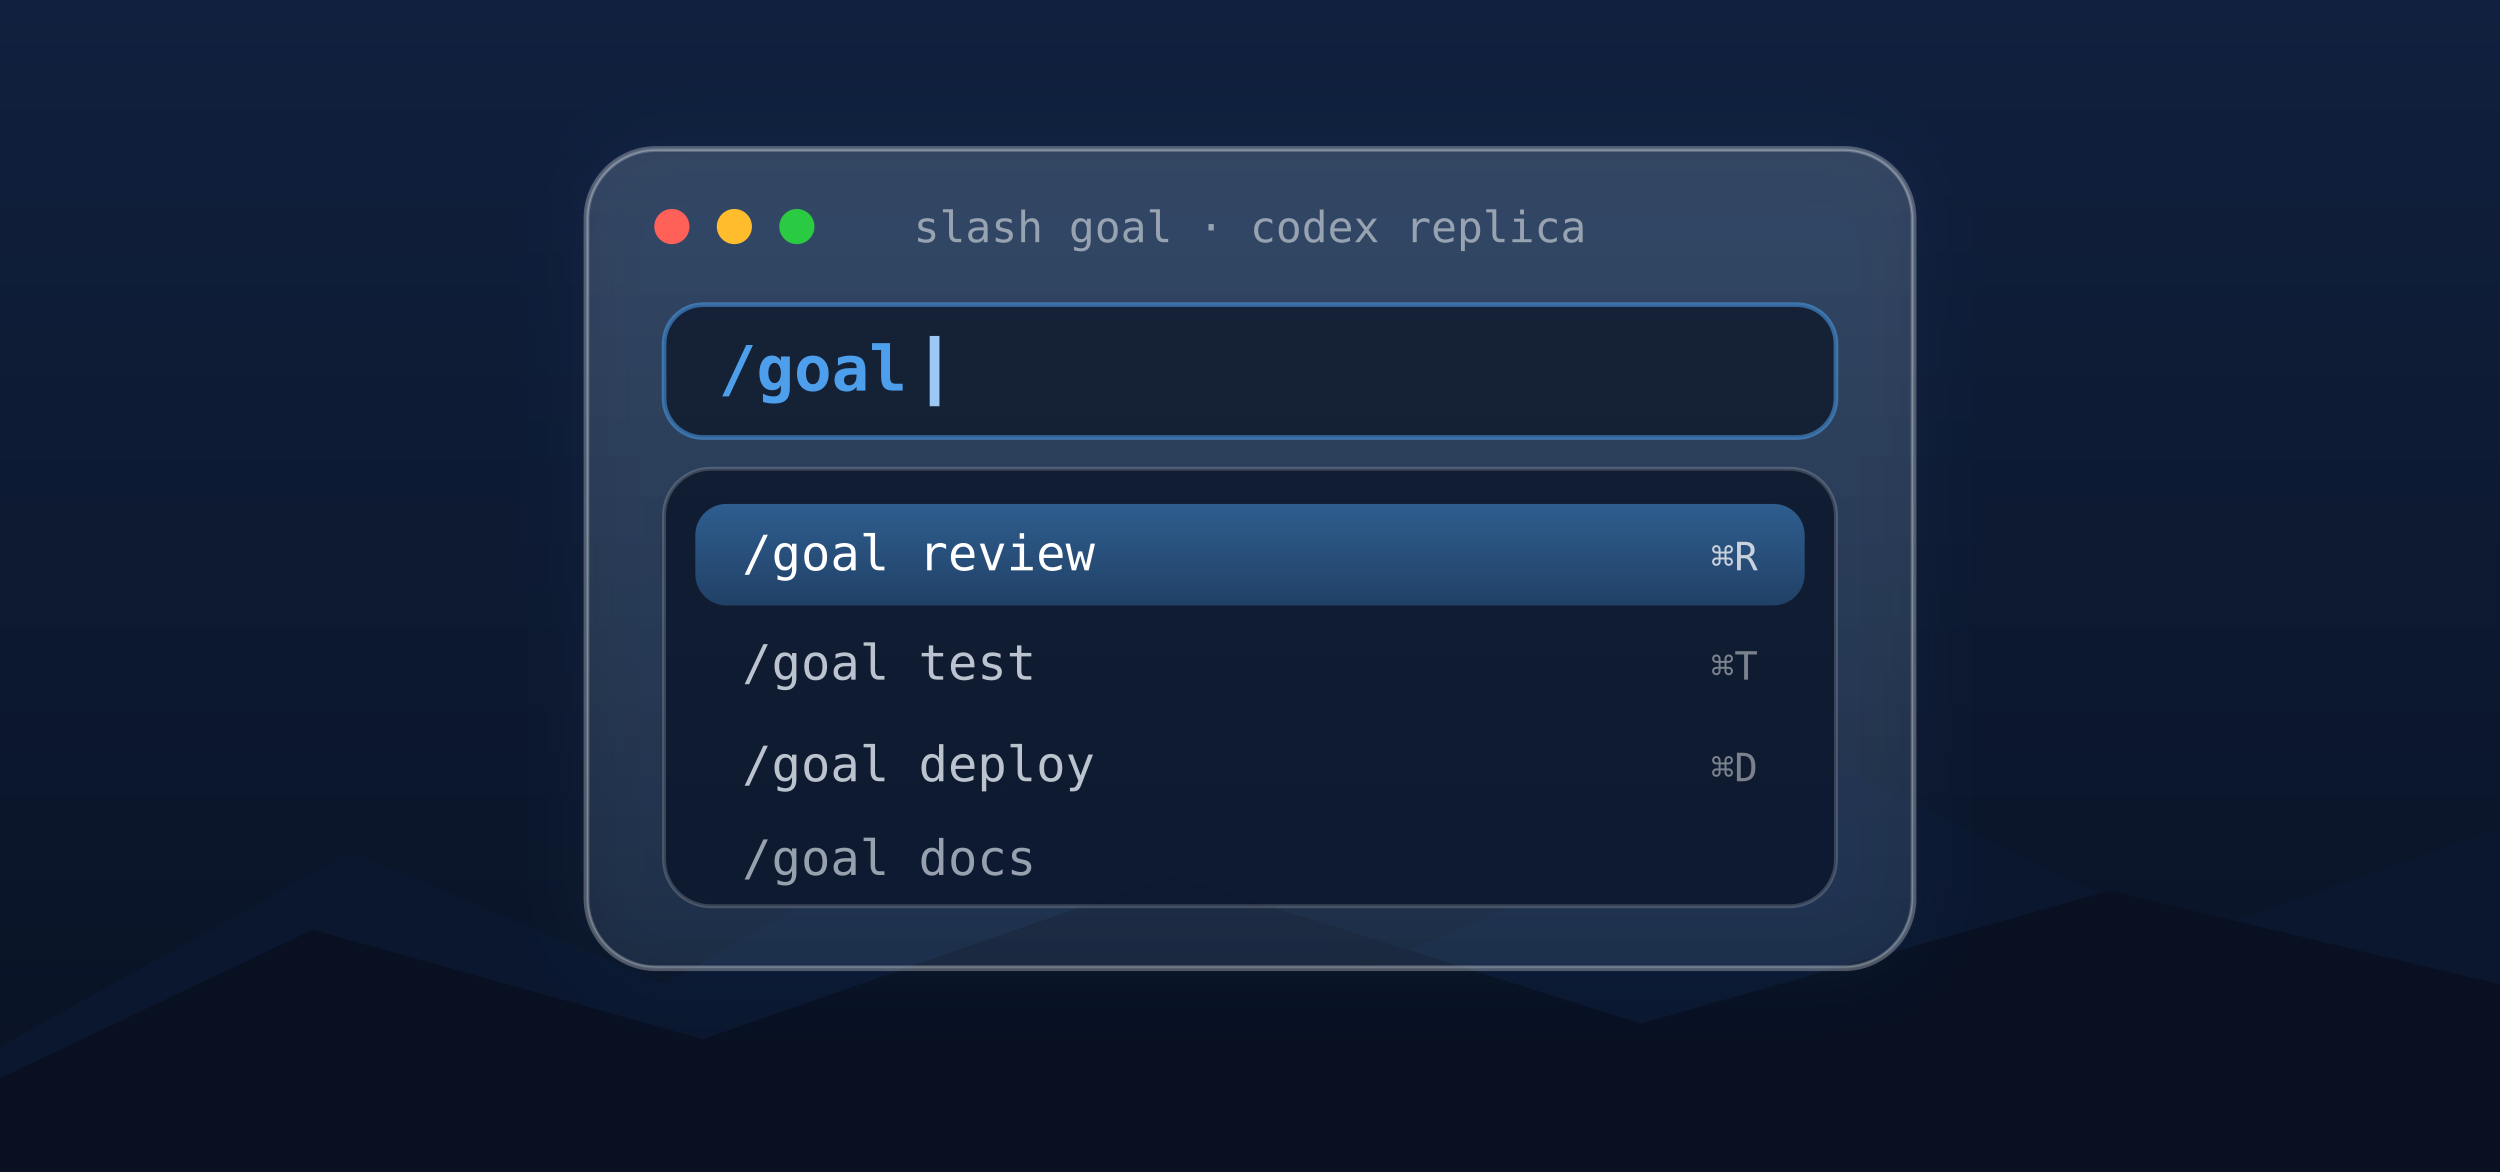
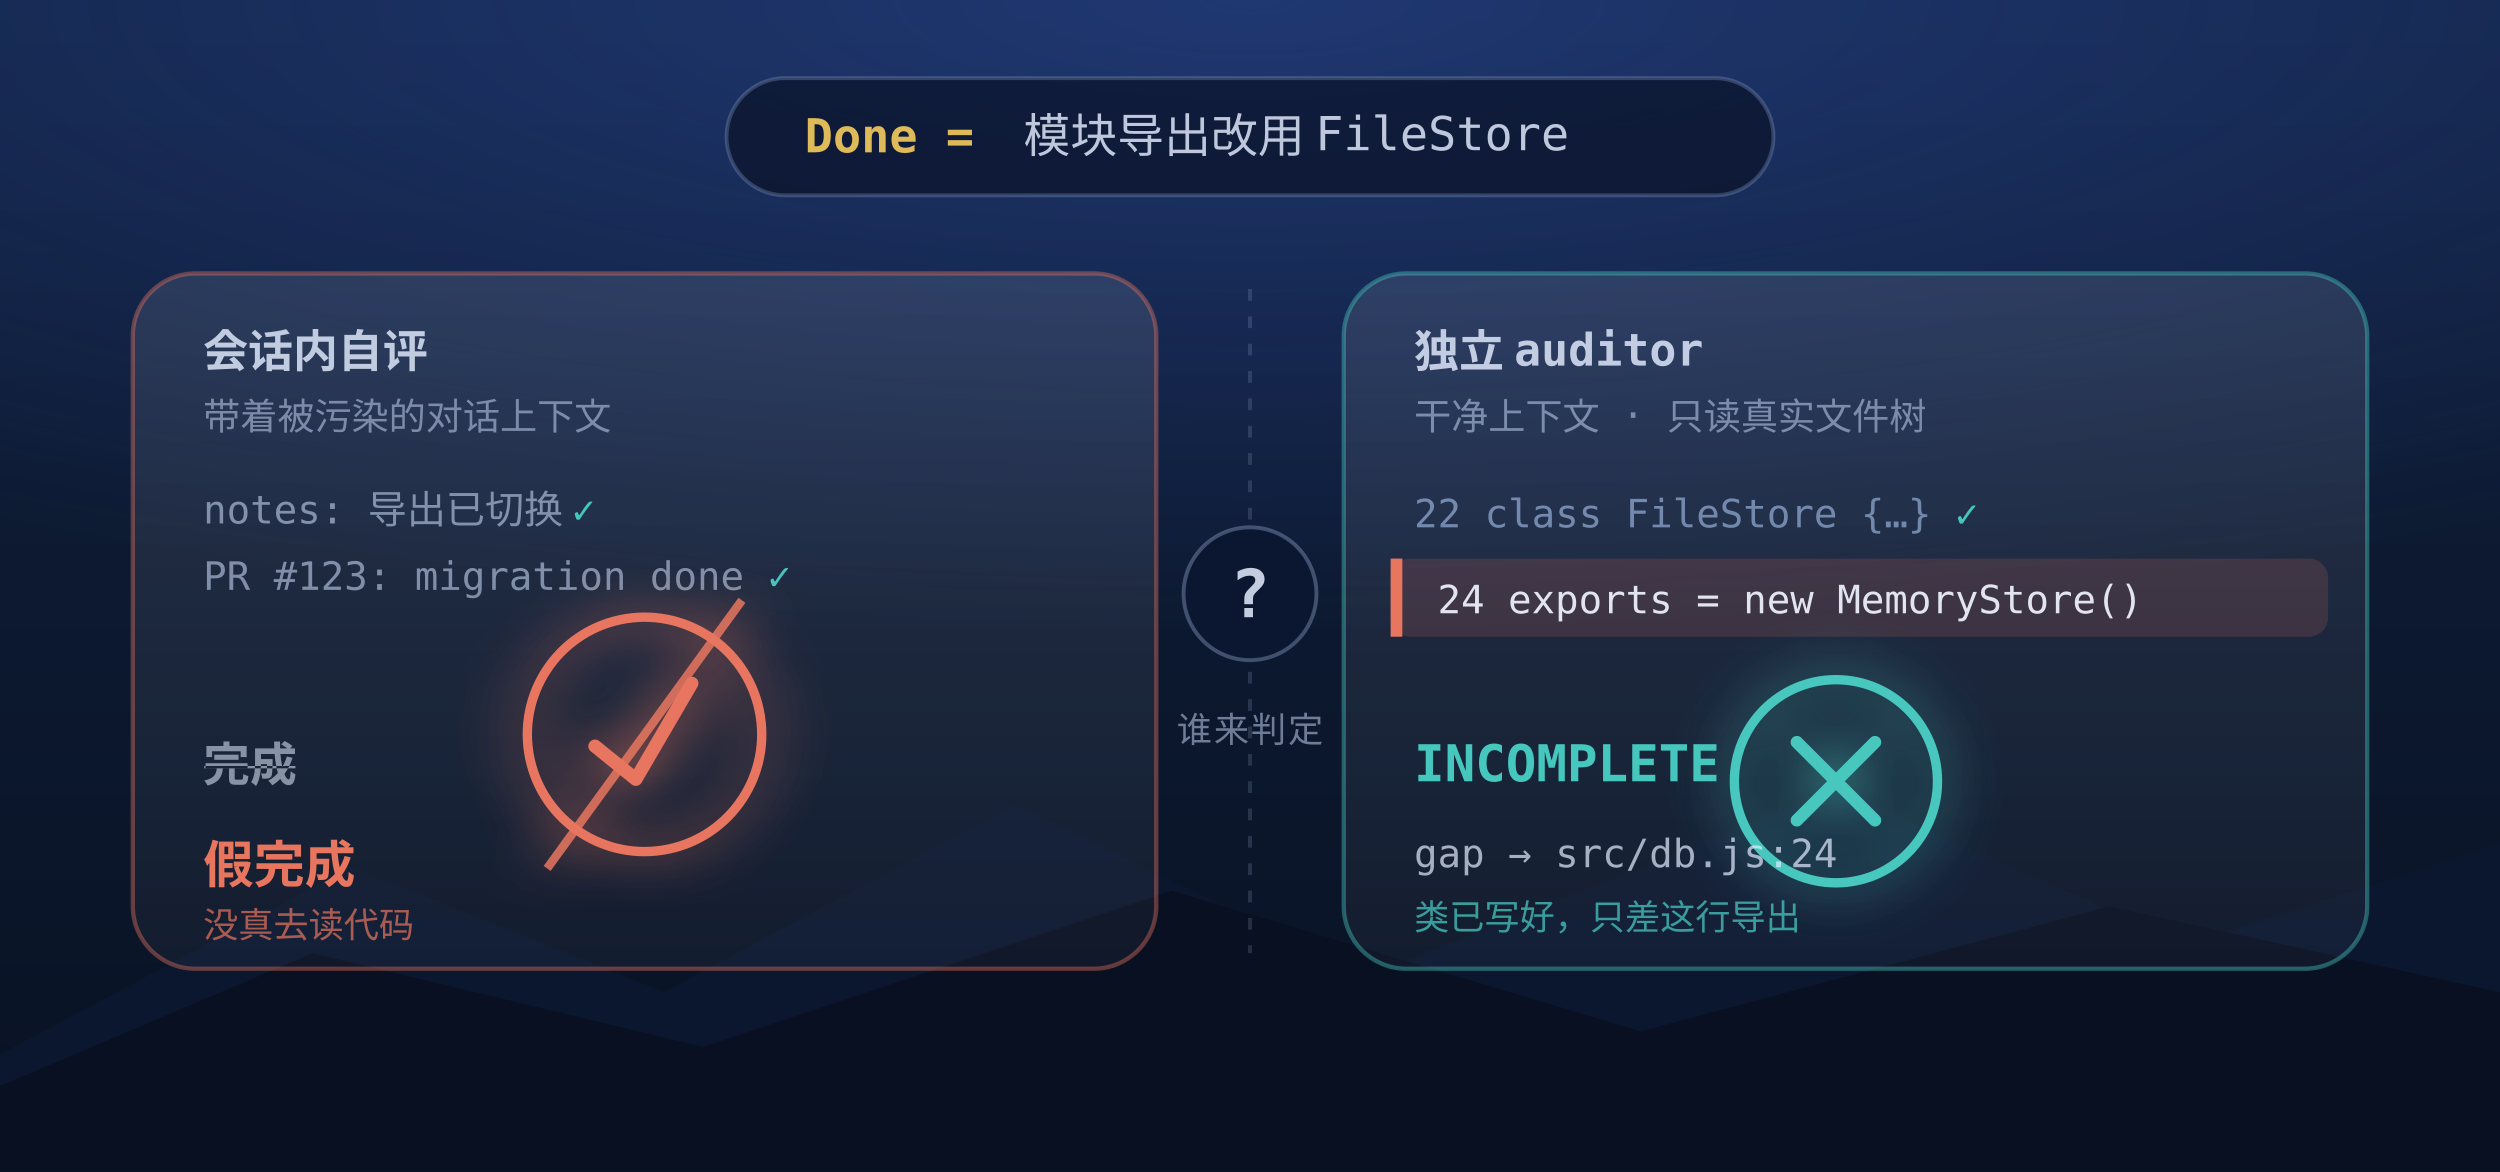
<svg xmlns="http://www.w3.org/2000/svg" width="640" height="300" viewBox="0 0 640 300" font-family="ui-monospace,SF Mono,Menlo,monospace">
  <defs>
    <linearGradient id="bg" x1="0" y1="0" x2="0" y2="1">
      <stop offset="0" stop-color="#10203E" />
      <stop offset="1" stop-color="#091223" />
    </linearGradient>
-     <linearGradient id="win" x1="0" y1="0" x2="0" y2="1">
-       <stop offset="0" stop-color="rgba(255,255,255,0.13)" />
-       <stop offset="1" stop-color="rgba(255,255,255,0.05)" />
+     <radialGradient id="topglow" cx="0.5" cy="0" r="0.9">
+       <stop offset="0" stop-color="rgba(60,100,210,0.35)" />
+       <stop offset="1" stop-color="rgba(60,100,210,0)" />
+     </radialGradient>
+     <linearGradient id="card" x1="0" y1="0" x2="0" y2="1">
+       <stop offset="0" stop-color="rgba(255,255,255,0.10)" />
+       <stop offset="1" stop-color="rgba(255,255,255,0.035)" />
    </linearGradient>
-     <linearGradient id="row" x1="0" y1="0" x2="0" y2="1">
-       <stop offset="0" stop-color="rgba(77,159,236,0.5)" />
-       <stop offset="1" stop-color="rgba(77,159,236,0.28)" />
-     </linearGradient>
-     <filter id="glow" x="-50%" y="-50%" width="200%" height="200%">
-       <feGaussianBlur stdDeviation="10" result="b" />
+     <filter id="soft" x="-50%" y="-50%" width="200%" height="200%">
+       <feGaussianBlur stdDeviation="7" result="b" />
      <feMerge>
        <feMergeNode in="b" />
        <feMergeNode in="SourceGraphic" />
      </feMerge>
    </filter>
  </defs>
  <rect width="640" height="300" fill="url(#bg)" />
-   <path d="M0 268 L90 218 L170 252 L260 200 L350 248 L470 196 L560 240 L640 212 L640 300 L0 300 Z" fill="#0B1730" opacity="0.85" />
-   <path d="M0 276 L80 238 L180 266 L300 224 L420 262 L540 228 L640 252 L640 300 L0 300 Z" fill="#081020" opacity="0.9" />
-   <g filter="url(#glow)" opacity="0.35">
-     <rect x="150" y="38" width="340" height="210" rx="18" fill="#4D9FEC" opacity="0.18" />
+   <rect width="640" height="180" fill="url(#topglow)" />
+   <path d="M0 270 L90 222 L170 254 L260 206 L350 250 L470 202 L560 242 L640 216 L640 300 L0 300 Z" fill="#0B1730" opacity="0.85" />
+   <path d="M0 278 L80 244 L180 268 L300 228 L420 264 L540 232 L640 254 L640 300 L0 300 Z" fill="#081020" opacity="0.9" />
+   <g>
+     <rect x="186" y="20" width="268" height="30" rx="15" fill="rgba(8,16,36,0.66)" stroke="rgba(190,210,255,0.22)" stroke-width="1" />
+     <text x="206" y="39" font-size="12" fill="rgba(232,194,90,0.95)" font-weight="700">Done =</text>
+     <text x="262" y="39" font-size="12" fill="rgba(228,236,255,0.82)">模块导出改用 FileStore</text>
  </g>
-   <rect x="150" y="38" width="340" height="210" rx="18" fill="url(#win)" stroke="rgba(255,255,255,0.28)" stroke-width="1.2" />
-   <rect x="150.6" y="38.6" width="338.8" height="208.8" rx="17.4" fill="none" stroke="rgba(255,255,255,0.35)" stroke-width="0.6" opacity="0.6" />
-   <circle cx="172" cy="58" r="4.5" fill="#FF6159" />
-   <circle cx="188" cy="58" r="4.5" fill="#FFBD2E" />
-   <circle cx="204" cy="58" r="4.5" fill="#2ACB42" />
-   <text x="320" y="62" text-anchor="middle" font-size="11" fill="rgba(255,255,255,0.5)">slash goal · codex replica</text>
-   <rect x="170" y="78" width="300" height="34" rx="10" fill="rgba(8,16,32,0.65)" stroke="rgba(77,159,236,0.55)" stroke-width="1.2" />
-   <text x="184" y="100" font-size="16" fill="#4D9FEC" font-weight="700">/goal</text>
-   <rect x="238" y="86" width="2.5" height="18" fill="#9CC8F5">
-     <animate attributeName="opacity" values="1;0;1" dur="1.2s" repeatCount="indefinite" />
-   </rect>
-   <rect x="170" y="120" width="300" height="112" rx="12" fill="rgba(10,20,40,0.78)" stroke="rgba(255,255,255,0.18)" stroke-width="1" />
-   <rect x="178" y="129" width="284" height="26" rx="8" fill="url(#row)" />
-   <text x="190" y="146" font-size="12.5" fill="#FFFFFF">/goal review</text>
-   <text x="450" y="146" font-size="10" fill="rgba(255,255,255,0.75)" text-anchor="end">⌘R</text>
-   <text x="190" y="174" font-size="12.5" fill="rgba(235,242,250,0.78)">/goal test</text>
-   <text x="450" y="174" font-size="10" fill="rgba(255,255,255,0.45)" text-anchor="end">⌘T</text>
-   <text x="190" y="200" font-size="12.5" fill="rgba(235,242,250,0.78)">/goal deploy</text>
-   <text x="450" y="200" font-size="10" fill="rgba(255,255,255,0.45)" text-anchor="end">⌘D</text>
-   <text x="190" y="224" font-size="12.5" fill="rgba(235,242,250,0.62)">/goal docs</text>
+   <line x1="320" y1="74" x2="320" y2="244" stroke="rgba(190,210,255,0.16)" stroke-width="1" stroke-dasharray="3 4" />
+   <g>
+     <circle cx="320" cy="152" r="17" fill="#0B1730" stroke="rgba(190,210,255,0.3)" stroke-width="1" />
+     <text x="320" y="158" text-anchor="middle" font-size="17" fill="rgba(228,236,255,0.85)" font-weight="700">?</text>
+     <text x="320" y="190" text-anchor="middle" font-size="9" fill="rgba(210,226,255,0.5)" letter-spacing="0.5">谁来判定</text>
+   </g>
+   <g>
+     <rect x="34" y="70" width="262" height="178" rx="16" fill="url(#card)" stroke="rgba(232,117,94,0.4)" stroke-width="1.1" />
+     <text x="52" y="94" font-size="11.5" fill="rgba(228,236,255,0.82)" font-weight="700">会话内自评</text>
+     <text x="52" y="110" font-size="9.5" fill="rgba(210,226,255,0.5)">带着被污染的对话上下文</text>
+     <text x="52" y="134" font-size="10" fill="rgba(210,226,255,0.55)">notes: 导出已切换 <tspan fill="#46C7BE">✓</tspan>
+     </text>
+     <text x="52" y="151" font-size="10" fill="rgba(210,226,255,0.55)">PR #123: migration done <tspan fill="#46C7BE">✓</tspan>
+     </text>
+     <g transform="translate(165,188) rotate(-9)" filter="url(#soft)">
+       <circle r="30" fill="none" stroke="#E8755E" stroke-width="2.4" />
+       <path d="M-13 1 L-4 11 L14 -11" fill="none" stroke="#E8755E" stroke-width="3.4" stroke-linecap="round" stroke-linejoin="round" />
+       <line x1="-30" y1="30" x2="30" y2="-30" stroke="#E8755E" stroke-width="2.2" opacity="0.85" />
+     </g>
+     <text x="52" y="200" font-size="12" fill="rgba(228,236,255,0.55)" font-weight="700" text-decoration="line-through">完成</text>
+     <text x="52" y="226" font-size="13" fill="#E8755E" font-weight="700">假完成</text>
+     <text x="52" y="240" font-size="9" fill="rgba(232,117,94,0.7)">没真去读代码</text>
+   </g>
+   <g>
+     <rect x="344" y="70" width="262" height="178" rx="16" fill="url(#card)" stroke="rgba(70,199,190,0.42)" stroke-width="1.1" />
+     <text x="362" y="94" font-size="11.5" fill="rgba(228,236,255,0.82)" font-weight="700">独立 auditor</text>
+     <text x="362" y="110" font-size="9.5" fill="rgba(210,226,255,0.5)">干净上下文 · 只读真实文件树</text>
+     <text x="362" y="135" font-size="10" fill="rgba(180,210,255,0.55)">22  class FileStore {…} <tspan fill="#46C7BE">✓</tspan>
+     </text>
+     <rect x="356" y="143" width="240" height="20" rx="5" fill="rgba(232,117,94,0.16)" />
+     <rect x="356" y="143" width="3" height="20" fill="#E8755E" />
+     <text x="368" y="157" font-size="10" fill="rgba(240,244,255,0.92)">24  exports = new MemoryStore()</text>
+     <g transform="translate(470,200)" filter="url(#soft)">
+       <circle r="26" fill="none" stroke="#46C7BE" stroke-width="2.4" />
+       <path d="M-10 -10 L10 10 M10 -10 L-10 10" fill="none" stroke="#46C7BE" stroke-width="3.2" stroke-linecap="round" />
+     </g>
+     <text x="362" y="200" font-size="13" fill="#46C7BE" font-weight="700">INCOMPLETE</text>
+     <text x="362" y="222" font-size="10" fill="rgba(228,236,255,0.7)">gap → src/db.js:24</text>
+     <text x="362" y="238" font-size="9" fill="rgba(70,199,190,0.75)">类已写好，只差这行导出</text>
+   </g>
</svg>
